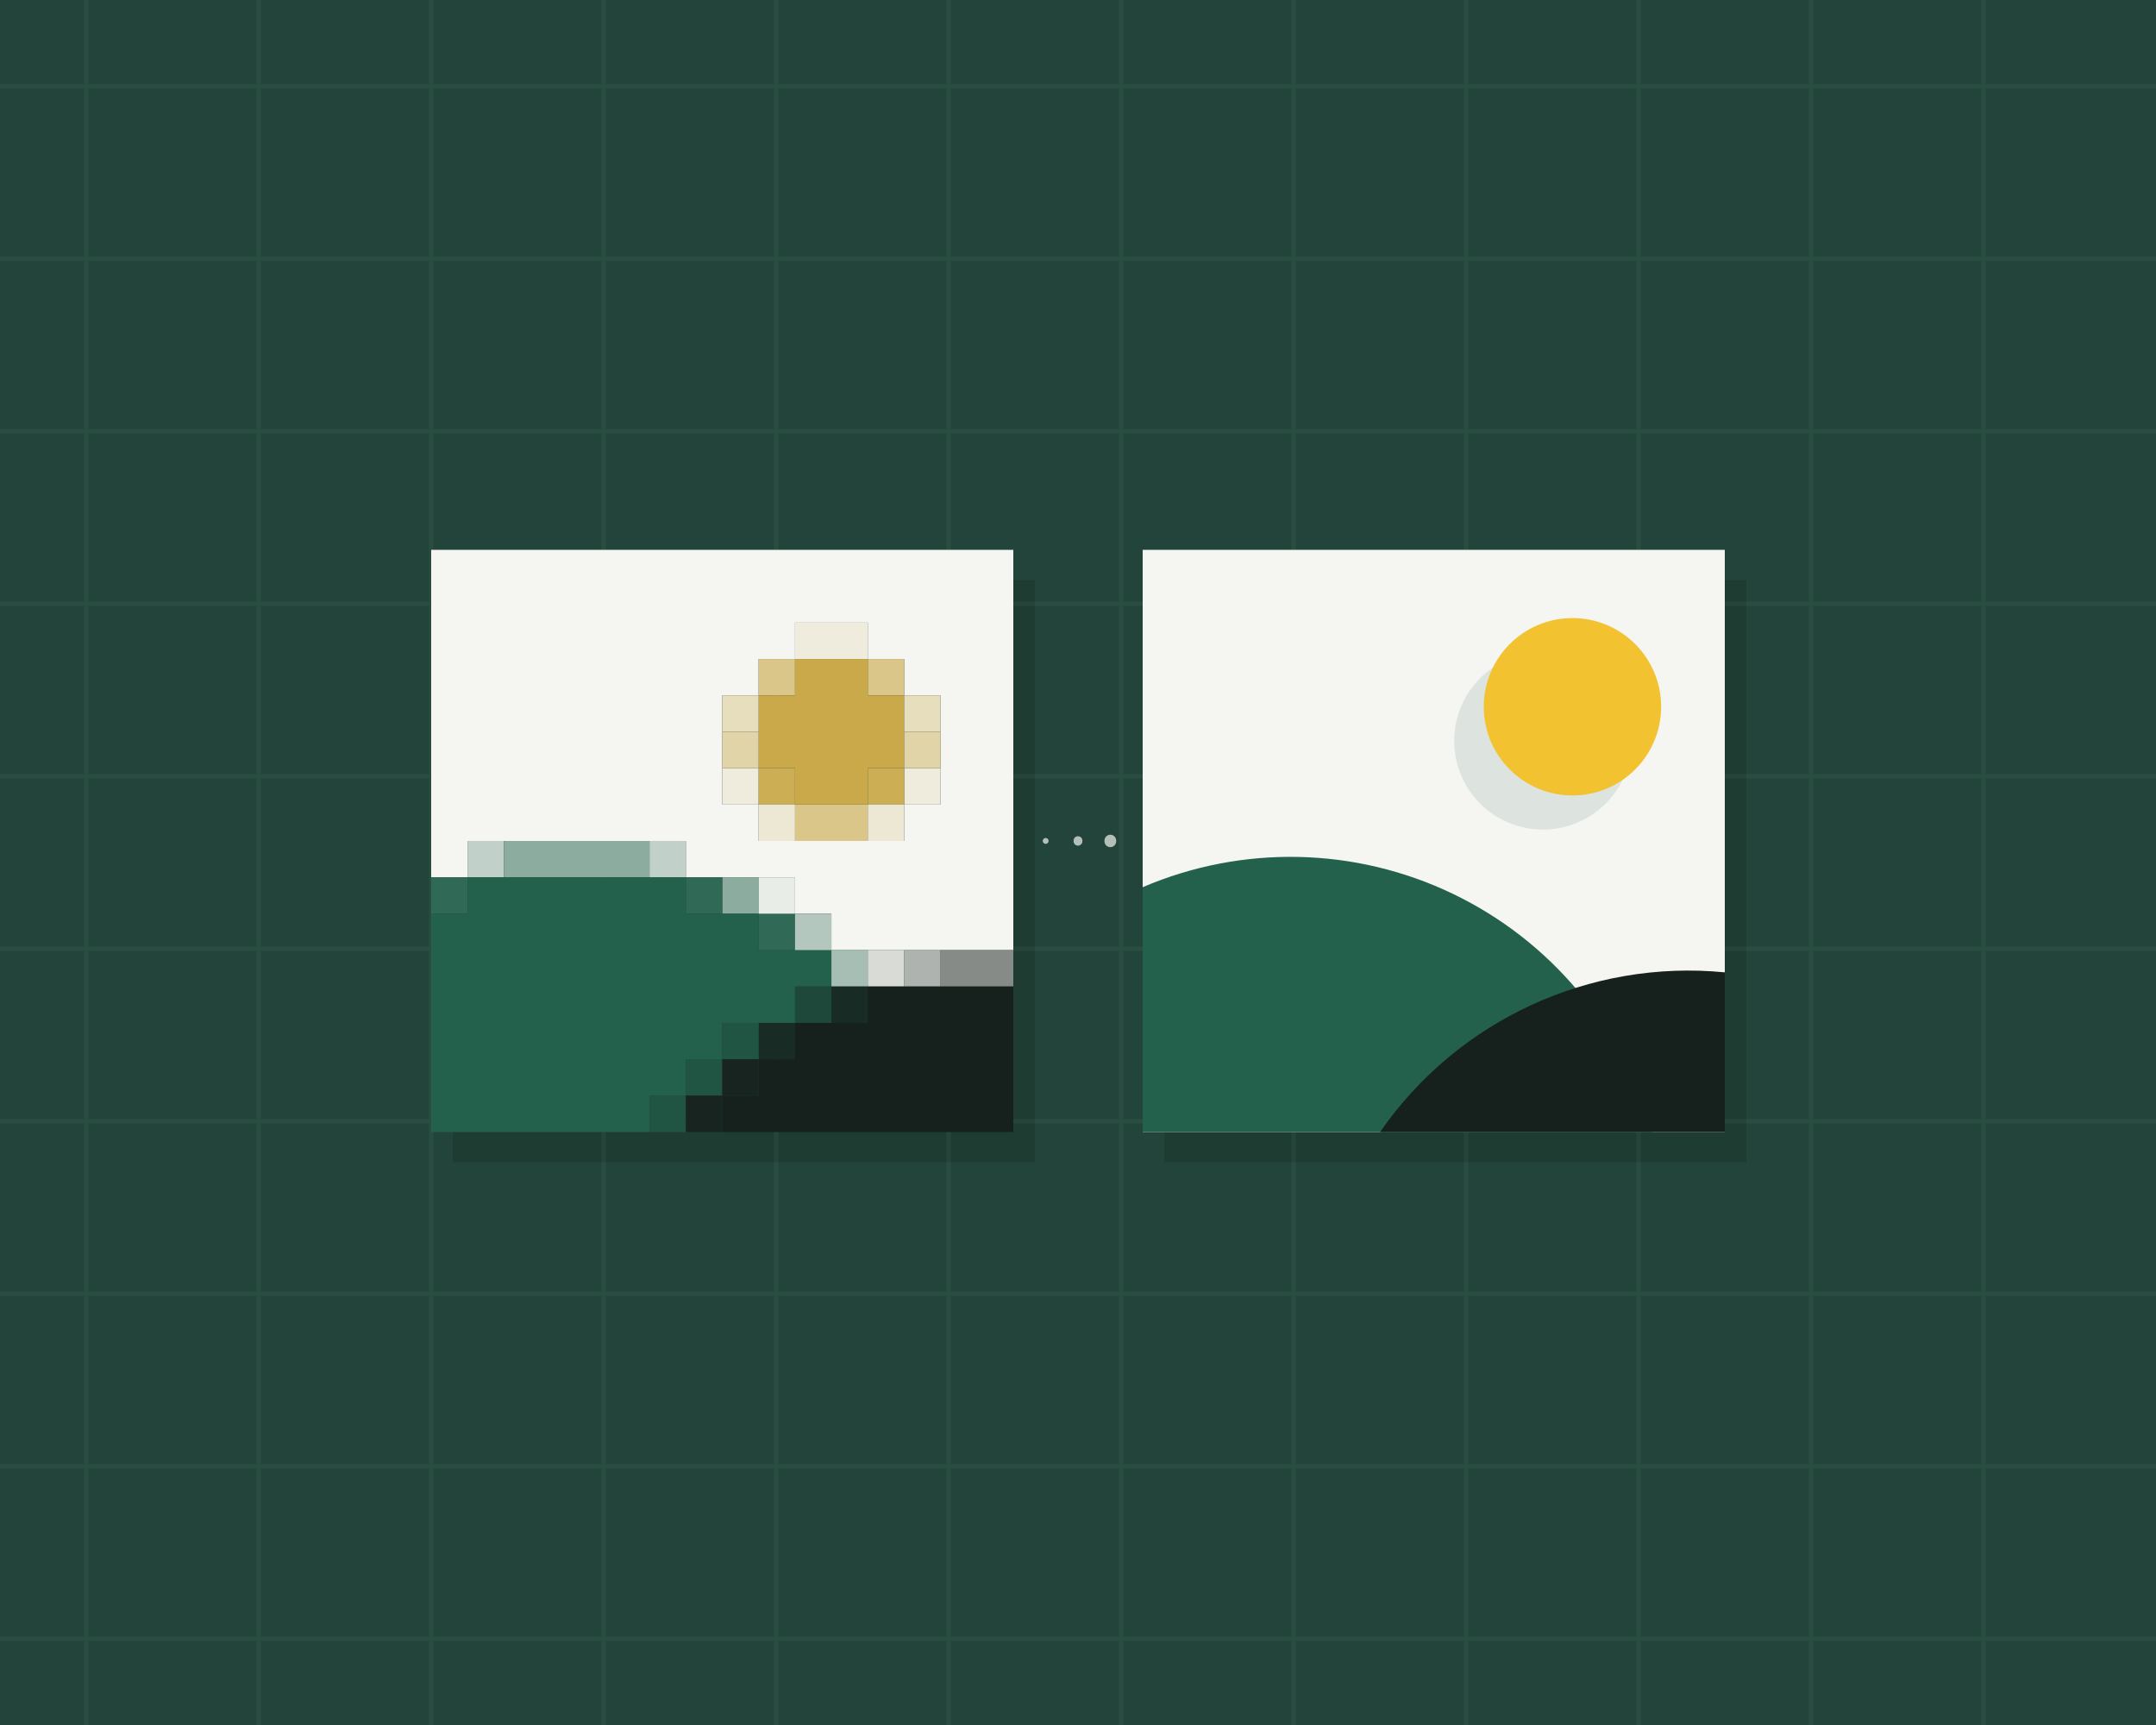
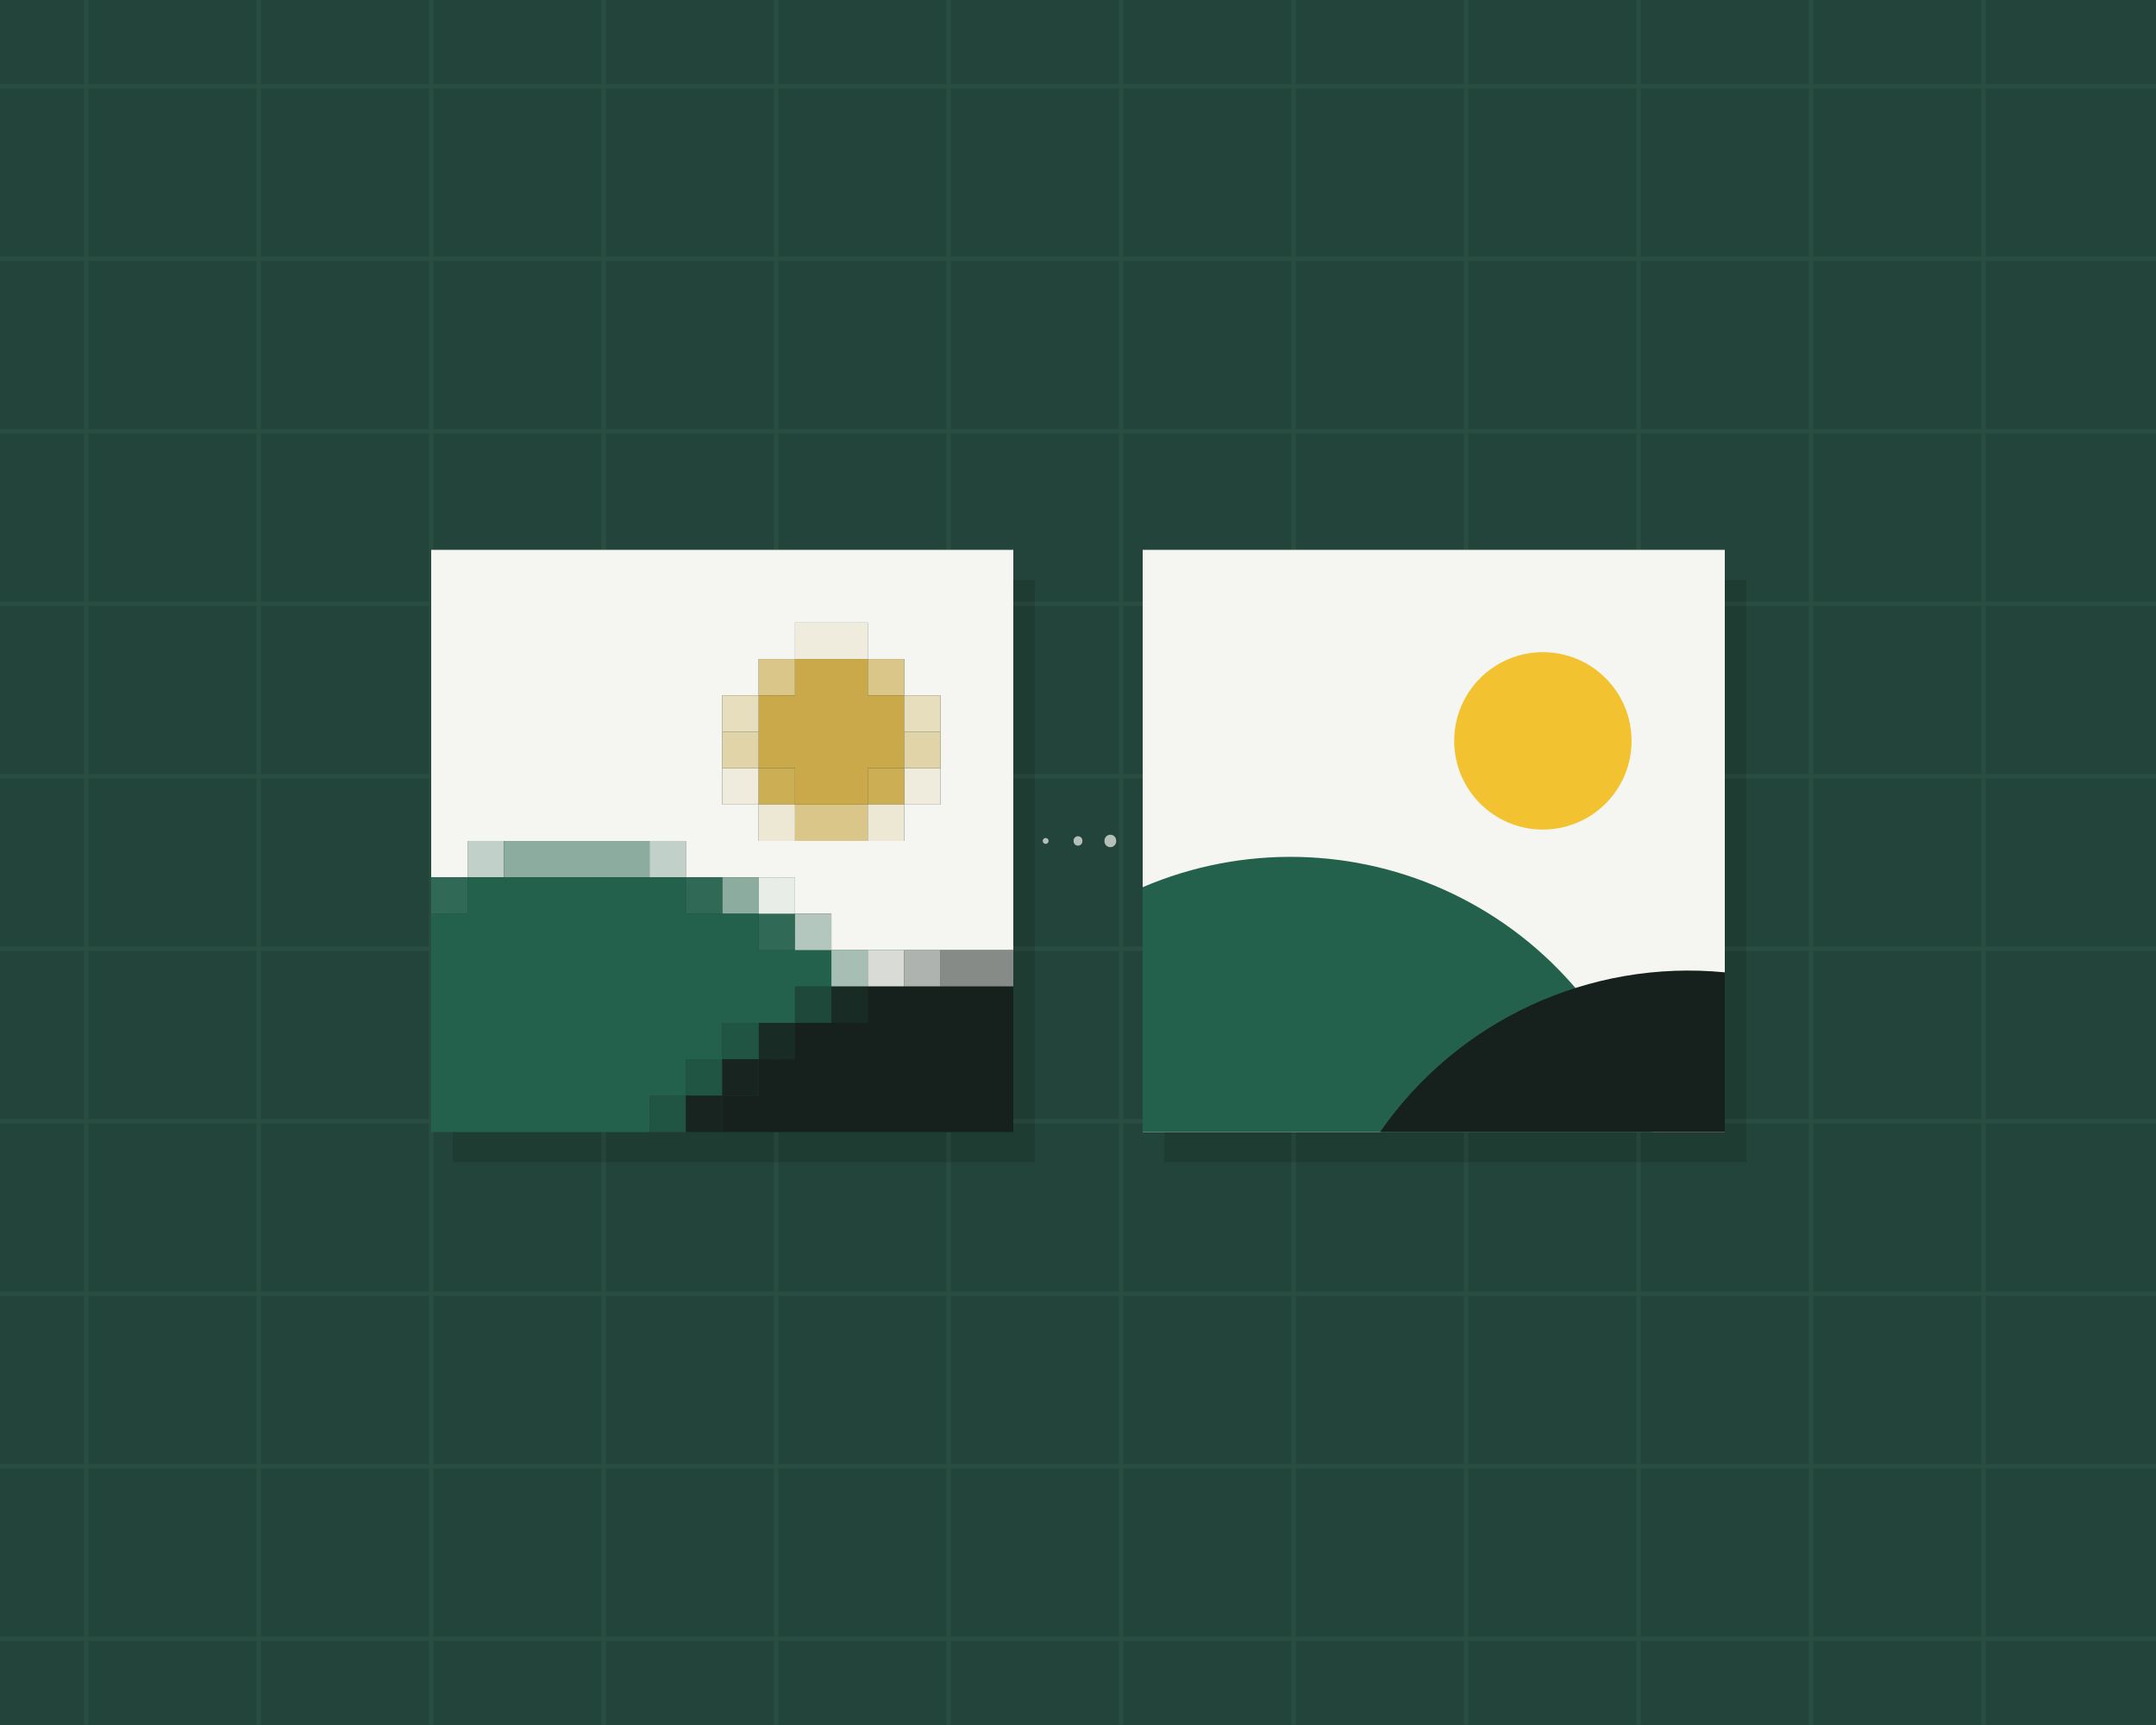
- <svg xmlns="http://www.w3.org/2000/svg" viewBox="0 0 1000 800" role="img" aria-label="On a green cutting mat, the same small landscape of two hills and a sun appears twice, first as a coarse grid of square pixels and then as smooth pieces that fit together, with the yellow sun being lowered into its round slot.">
+ <svg xmlns="http://www.w3.org/2000/svg" viewBox="0 0 1000 800" role="img" aria-label="On a green cutting mat, the same small landscape of two hills and a sun appears twice, first as a coarse grid of square pixels and then as smooth pieces that fit together, with the sun now a crisp yellow disc.">
  <rect width="1000" height="800" fill="#23443a" />
  <path d="M39 0h2v800h-2ZM119 0h2v800h-2ZM199 0h2v800h-2ZM279 0h2v800h-2ZM359 0h2v800h-2ZM439 0h2v800h-2ZM519 0h2v800h-2ZM599 0h2v800h-2ZM679 0h2v800h-2ZM759 0h2v800h-2ZM839 0h2v800h-2ZM919 0h2v800h-2ZM0 39h1000v2h-1000ZM0 119h1000v2h-1000ZM0 199h1000v2h-1000ZM0 279h1000v2h-1000ZM0 359h1000v2h-1000ZM0 439h1000v2h-1000ZM0 519h1000v2h-1000ZM0 599h1000v2h-1000ZM0 679h1000v2h-1000ZM0 759h1000v2h-1000Z" fill="#2a4d42" />
  <rect x="210" y="269" width="270" height="270" fill="#000" fill-opacity="0.12" />
  <g transform="translate(200 255) scale(0.527344)">
    <path d="M0 0h32v32h-32ZM32 0h32v32h-32ZM64 0h32v32h-32ZM96 0h32v32h-32ZM128 0h32v32h-32ZM160 0h32v32h-32ZM192 0h32v32h-32ZM224 0h32v32h-32ZM256 0h32v32h-32ZM288 0h32v32h-32ZM320 0h32v32h-32ZM352 0h32v32h-32ZM384 0h32v32h-32ZM416 0h32v32h-32ZM448 0h32v32h-32ZM480 0h32v32h-32ZM0 32h32v32h-32ZM32 32h32v32h-32ZM64 32h32v32h-32ZM96 32h32v32h-32ZM128 32h32v32h-32ZM160 32h32v32h-32ZM192 32h32v32h-32ZM224 32h32v32h-32ZM256 32h32v32h-32ZM288 32h32v32h-32ZM320 32h32v32h-32ZM352 32h32v32h-32ZM384 32h32v32h-32ZM416 32h32v32h-32ZM448 32h32v32h-32ZM480 32h32v32h-32ZM0 64h32v32h-32ZM32 64h32v32h-32ZM64 64h32v32h-32ZM96 64h32v32h-32ZM128 64h32v32h-32ZM160 64h32v32h-32ZM192 64h32v32h-32ZM224 64h32v32h-32ZM256 64h32v32h-32ZM288 64h32v32h-32ZM384 64h32v32h-32ZM416 64h32v32h-32ZM448 64h32v32h-32ZM480 64h32v32h-32ZM0 96h32v32h-32ZM32 96h32v32h-32ZM64 96h32v32h-32ZM96 96h32v32h-32ZM128 96h32v32h-32ZM160 96h32v32h-32ZM192 96h32v32h-32ZM224 96h32v32h-32ZM256 96h32v32h-32ZM416 96h32v32h-32ZM448 96h32v32h-32ZM480 96h32v32h-32ZM0 128h32v32h-32ZM32 128h32v32h-32ZM64 128h32v32h-32ZM96 128h32v32h-32ZM128 128h32v32h-32ZM160 128h32v32h-32ZM192 128h32v32h-32ZM224 128h32v32h-32ZM448 128h32v32h-32ZM480 128h32v32h-32ZM0 160h32v32h-32ZM32 160h32v32h-32ZM64 160h32v32h-32ZM96 160h32v32h-32ZM128 160h32v32h-32ZM160 160h32v32h-32ZM192 160h32v32h-32ZM224 160h32v32h-32ZM448 160h32v32h-32ZM480 160h32v32h-32ZM0 192h32v32h-32ZM32 192h32v32h-32ZM64 192h32v32h-32ZM96 192h32v32h-32ZM128 192h32v32h-32ZM160 192h32v32h-32ZM192 192h32v32h-32ZM224 192h32v32h-32ZM448 192h32v32h-32ZM480 192h32v32h-32ZM0 224h32v32h-32ZM32 224h32v32h-32ZM64 224h32v32h-32ZM96 224h32v32h-32ZM128 224h32v32h-32ZM160 224h32v32h-32ZM192 224h32v32h-32ZM224 224h32v32h-32ZM256 224h32v32h-32ZM416 224h32v32h-32ZM448 224h32v32h-32ZM480 224h32v32h-32ZM0 256h32v32h-32ZM224 256h32v32h-32ZM256 256h32v32h-32ZM288 256h32v32h-32ZM320 256h32v32h-32ZM352 256h32v32h-32ZM384 256h32v32h-32ZM416 256h32v32h-32ZM448 256h32v32h-32ZM480 256h32v32h-32ZM320 288h32v32h-32ZM352 288h32v32h-32ZM384 288h32v32h-32ZM416 288h32v32h-32ZM448 288h32v32h-32ZM480 288h32v32h-32ZM352 320h32v32h-32ZM384 320h32v32h-32ZM416 320h32v32h-32ZM448 320h32v32h-32ZM480 320h32v32h-32Z" fill="#f5f6f2" />
    <path d="M320 64h32v32h-32ZM352 64h32v32h-32ZM256 192h32v32h-32ZM416 192h32v32h-32Z" fill="#f0ecdd" />
    <path d="M288 96h32v32h-32ZM384 96h32v32h-32ZM320 224h32v32h-32ZM352 224h32v32h-32Z" fill="#dac689" />
    <path d="M320 96h32v32h-32ZM352 96h32v32h-32ZM288 128h32v32h-32ZM320 128h32v32h-32ZM352 128h32v32h-32ZM384 128h32v32h-32ZM288 160h32v32h-32ZM320 160h32v32h-32ZM352 160h32v32h-32ZM384 160h32v32h-32ZM320 192h32v32h-32ZM352 192h32v32h-32Z" fill="#c9a94a" />
    <path d="M256 128h32v32h-32ZM416 128h32v32h-32Z" fill="#e7debe" />
    <path d="M256 160h32v32h-32ZM416 160h32v32h-32Z" fill="#e2d4a9" />
    <path d="M288 192h32v32h-32ZM384 192h32v32h-32Z" fill="#ccae55" />
    <path d="M288 224h32v32h-32ZM384 224h32v32h-32Z" fill="#ede8d3" />
    <path d="M32 256h32v32h-32ZM192 256h32v32h-32Z" fill="#c1d1c9" />
    <path d="M64 256h32v32h-32ZM96 256h32v32h-32ZM128 256h32v32h-32ZM160 256h32v32h-32ZM256 288h32v32h-32Z" fill="#8cac9f" />
    <path d="M0 288h32v32h-32ZM224 288h32v32h-32ZM288 320h32v32h-32Z" fill="#306a56" />
    <path d="M32 288h32v32h-32ZM64 288h32v32h-32ZM96 288h32v32h-32ZM128 288h32v32h-32ZM160 288h32v32h-32ZM192 288h32v32h-32ZM0 320h32v32h-32ZM32 320h32v32h-32ZM64 320h32v32h-32ZM96 320h32v32h-32ZM128 320h32v32h-32ZM160 320h32v32h-32ZM192 320h32v32h-32ZM224 320h32v32h-32ZM256 320h32v32h-32ZM0 352h32v32h-32ZM32 352h32v32h-32ZM64 352h32v32h-32ZM96 352h32v32h-32ZM128 352h32v32h-32ZM160 352h32v32h-32ZM192 352h32v32h-32ZM224 352h32v32h-32ZM256 352h32v32h-32ZM288 352h32v32h-32ZM320 352h32v32h-32ZM0 384h32v32h-32ZM32 384h32v32h-32ZM64 384h32v32h-32ZM96 384h32v32h-32ZM128 384h32v32h-32ZM160 384h32v32h-32ZM192 384h32v32h-32ZM224 384h32v32h-32ZM256 384h32v32h-32ZM288 384h32v32h-32ZM0 416h32v32h-32ZM32 416h32v32h-32ZM64 416h32v32h-32ZM96 416h32v32h-32ZM128 416h32v32h-32ZM160 416h32v32h-32ZM192 416h32v32h-32ZM224 416h32v32h-32ZM0 448h32v32h-32ZM32 448h32v32h-32ZM64 448h32v32h-32ZM96 448h32v32h-32ZM128 448h32v32h-32ZM160 448h32v32h-32ZM192 448h32v32h-32ZM0 480h32v32h-32ZM32 480h32v32h-32ZM64 480h32v32h-32ZM96 480h32v32h-32ZM128 480h32v32h-32ZM160 480h32v32h-32Z" fill="#23614c" />
    <path d="M288 288h32v32h-32Z" fill="#e8ede8" />
    <path d="M320 320h32v32h-32Z" fill="#b3c7be" />
    <path d="M352 352h32v32h-32Z" fill="#a6beb4" />
    <path d="M384 352h32v32h-32Z" fill="#d9dbd7" />
    <path d="M416 352h32v32h-32Z" fill="#afb3af" />
    <path d="M448 352h32v32h-32ZM480 352h32v32h-32Z" fill="#868b87" />
    <path d="M320 384h32v32h-32Z" fill="#1e493a" />
    <path d="M352 384h32v32h-32ZM288 416h32v32h-32Z" fill="#182c25" />
    <path d="M384 384h32v32h-32ZM416 384h32v32h-32ZM448 384h32v32h-32ZM480 384h32v32h-32ZM320 416h32v32h-32ZM352 416h32v32h-32ZM384 416h32v32h-32ZM416 416h32v32h-32ZM448 416h32v32h-32ZM480 416h32v32h-32ZM288 448h32v32h-32ZM320 448h32v32h-32ZM352 448h32v32h-32ZM384 448h32v32h-32ZM416 448h32v32h-32ZM448 448h32v32h-32ZM480 448h32v32h-32ZM256 480h32v32h-32ZM288 480h32v32h-32ZM320 480h32v32h-32ZM352 480h32v32h-32ZM384 480h32v32h-32ZM416 480h32v32h-32ZM448 480h32v32h-32ZM480 480h32v32h-32Z" fill="#16201c" />
    <path d="M256 416h32v32h-32ZM224 448h32v32h-32ZM192 480h32v32h-32Z" fill="#215543" />
    <path d="M256 448h32v32h-32ZM224 480h32v32h-32Z" fill="#17241f" />
  </g>
  <rect x="540" y="269" width="270" height="270" fill="#000" fill-opacity="0.12" />
  <g transform="translate(530 255) scale(0.527344)">
    <rect width="512" height="512" fill="#f5f6f2" />
-     <path d="M274 168a78 78 0 1 0 156 0a78 78 0 1 0 -156 0Z" fill="#dde3df" />
    <path d="M0 512V296.68A330 330 0 0 1 448.05 512Z" fill="#23614c" />
    <path d="M208.79 512A330 330 0 0 1 512 371.56V512Z" fill="#16201c" />
-     <path d="M300 138a78 78 0 1 0 156 0a78 78 0 1 0 -156 0Z" fill="#f2c230" />
+     <path d="M274 168a78 78 0 1 0 156 0a78 78 0 1 0 -156 0Z" fill="#f2c230" />
  </g>
  <path d="M483.64 390a1.36 1.36 0 1 0 2.73 0a1.36 1.36 0 1 0 -2.73 0Z" fill="#b3c0b8" />
  <path d="M497.95 390a2.05 2.05 0 1 0 4.09 0a2.05 2.05 0 1 0 -4.09 0Z" fill="#b3c0b8" />
  <path d="M512.27 390a2.73 2.73 0 1 0 5.45 0a2.73 2.73 0 1 0 -5.45 0Z" fill="#b3c0b8" />
</svg>
